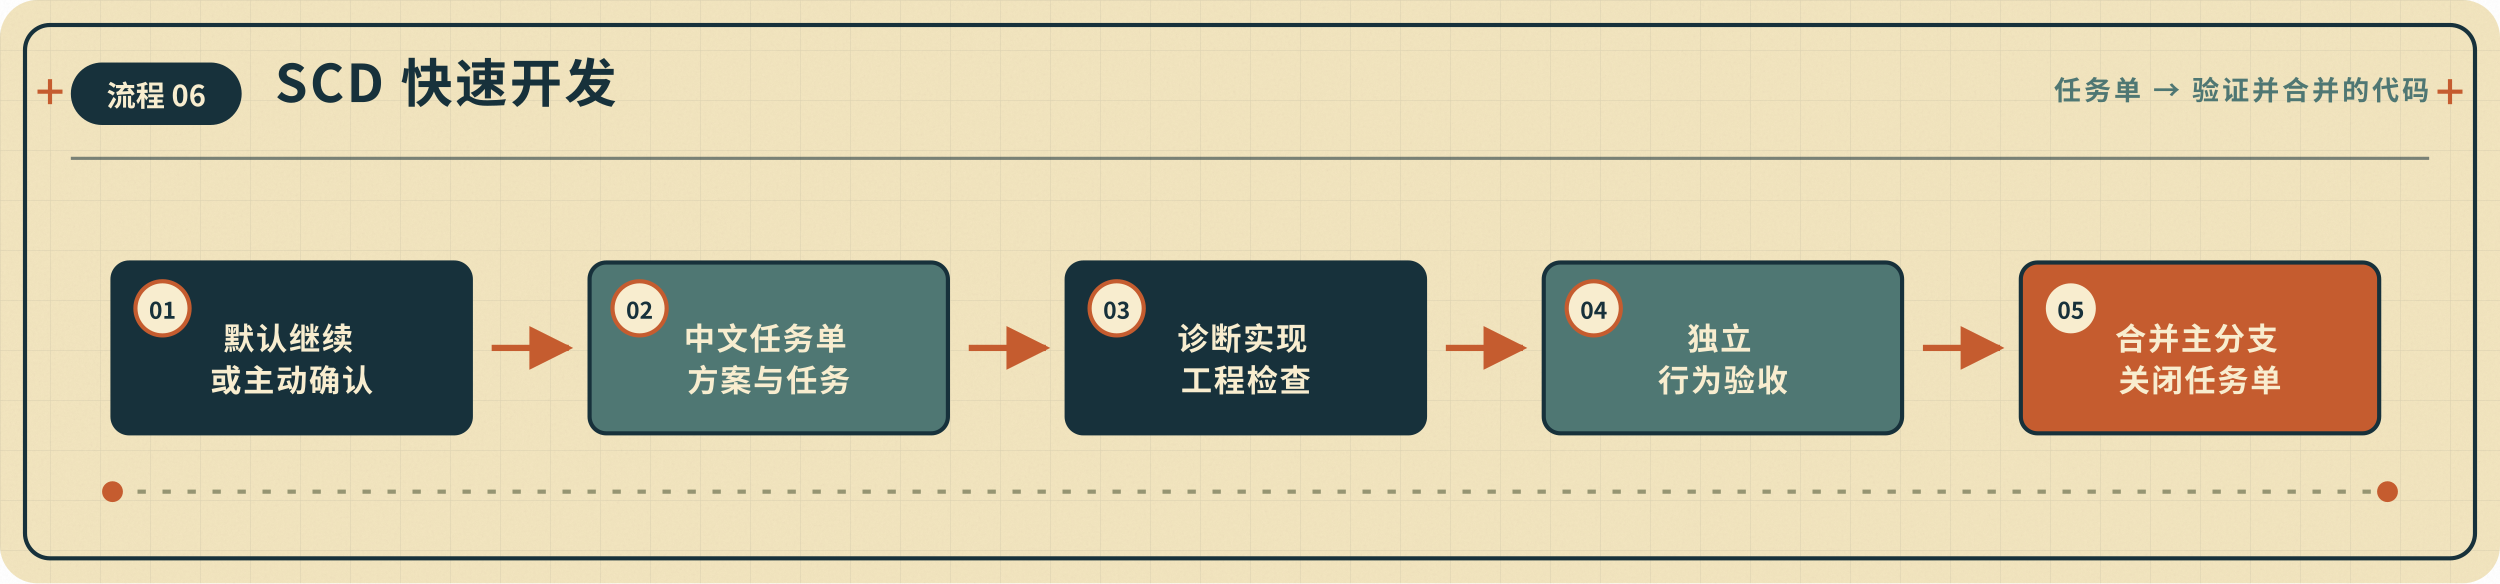
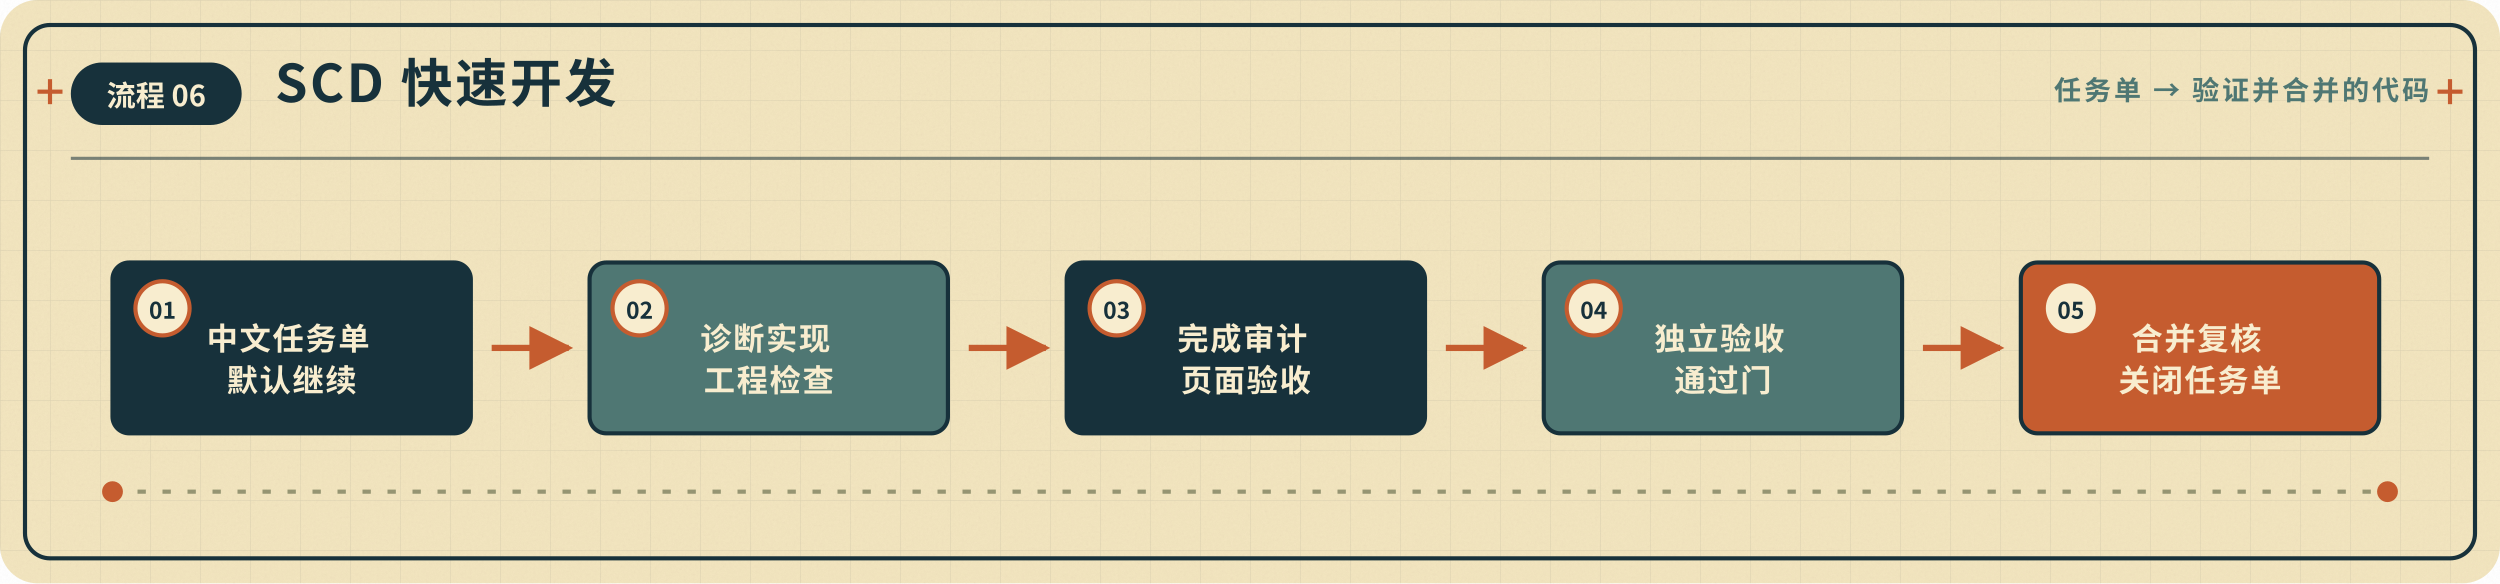
<svg xmlns="http://www.w3.org/2000/svg" width="1200" height="280" viewBox="0 0 1200 280" role="img" aria-labelledby="title desc">
  <defs>
    <pattern id="grid" width="24" height="24" patternUnits="userSpaceOnUse">
      <path d="M 24 0 L 0 0 0 24" fill="none" stroke="#17313b" stroke-width="0.55" opacity="0.1" />
    </pattern>
    <filter id="paperNoise" x="0" y="0" width="100%" height="100%">
      <feTurbulence type="fractalNoise" baseFrequency="0.72" numOctaves="3" seed="11" />
      <feColorMatrix type="saturate" values="0" />
      <feComponentTransfer>
        <feFuncA type="table" tableValues="0 0.08" />
      </feComponentTransfer>
    </filter>
    <marker id="arrow" viewBox="0 0 10 10" refX="9" refY="5" markerWidth="7" markerHeight="7" orient="auto-start-reverse">
      <path d="M 0 0 L 10 5 L 0 10 z" fill="#c55c2f" />
    </marker>
  </defs>
  <rect width="1200" height="280" rx="18" fill="#f2e4bd" />
  <rect width="1200" height="280" rx="18" fill="url(#grid)" />
  <rect width="1200" height="280" rx="18" filter="url(#paperNoise)" opacity="0.8" />
  <rect x="12" y="12" width="1176" height="256" rx="12" fill="none" stroke="#17313b" stroke-width="2" />
  <path d="M 18 44 H 30 M 24 38 V 50 M 1170 44 H 1182 M 1176 38 V 50" stroke="#c55c2f" stroke-width="2" />
  <rect x="34" y="30" width="82" height="30" rx="15" fill="#17313b" />
  <text x="75" y="51" fill="#f8edcf" text-anchor="middle" font-family="'PingFang SC', 'Microsoft YaHei', 'Noto Sans CJK SC', ui-monospace, monospace" font-size="14" font-weight="700">流程 06</text>
  <text x="132" y="49" fill="#17313b" font-family="'PingFang SC', 'Microsoft YaHei', 'Noto Sans CJK SC', ui-monospace, monospace" font-size="25" font-weight="800" letter-spacing="1.2">SCD 快速开发</text>
  <text x="1166" y="48" fill="#4f7773" text-anchor="end" font-family="'PingFang SC', 'Microsoft YaHei', 'Noto Sans CJK SC', ui-monospace, monospace" font-size="13" font-weight="700" letter-spacing="1.4">任务单 → 验证并合并的代码</text>
  <line x1="34" y1="76" x2="1166" y2="76" stroke="#17313b" stroke-width="1.5" opacity="0.55" />
  <path d="M 236 167 H 273" fill="none" stroke="#c55c2f" stroke-width="3" marker-end="url(#arrow)" />
  <g>
    <rect x="54" y="126" width="172" height="82" rx="8" fill="#17313b" stroke="#17313b" stroke-width="2" />
    <circle cx="78" cy="148" r="13" fill="#f8edcf" stroke="#c55c2f" stroke-width="2" />
    <text x="78" y="153" fill="#17313b" text-anchor="middle" font-family="'PingFang SC', 'Microsoft YaHei', 'Noto Sans CJK SC', ui-monospace, monospace" font-size="11" font-weight="800">01</text>
    <text x="140" y="168" fill="#f8edcf" text-anchor="middle" font-family="'PingFang SC', 'Microsoft YaHei', 'Noto Sans CJK SC', ui-monospace, monospace" font-size="15" font-weight="800" letter-spacing="0.8">
-       <tspan x="140" dy="0">默认继续</tspan>
-       <tspan x="140" dy="20">或主动确认</tspan>
+       <tspan x="140" dy="0">中文任务单</tspan>
+       <tspan x="140" dy="20">默认继续</tspan>
    </text>
  </g>
  <path d="M 465 167 H 502" fill="none" stroke="#c55c2f" stroke-width="3" marker-end="url(#arrow)" />
  <g>
    <rect x="283" y="126" width="172" height="82" rx="8" fill="#4f7773" stroke="#17313b" stroke-width="2" />
    <circle cx="307" cy="148" r="13" fill="#f8edcf" stroke="#c55c2f" stroke-width="2" />
    <text x="307" y="153" fill="#17313b" text-anchor="middle" font-family="'PingFang SC', 'Microsoft YaHei', 'Noto Sans CJK SC', ui-monospace, monospace" font-size="11" font-weight="800">02</text>
    <text x="369" y="168" fill="#f8edcf" text-anchor="middle" font-family="'PingFang SC', 'Microsoft YaHei', 'Noto Sans CJK SC', ui-monospace, monospace" font-size="15" font-weight="800" letter-spacing="0.8">
-       <tspan x="369" dy="0">中文任务单</tspan>
-       <tspan x="369" dy="20">方案与任务</tspan>
+       <tspan x="369" dy="0">诊断实现</tspan>
+       <tspan x="369" dy="20">工程检查</tspan>
    </text>
  </g>
  <path d="M 694 167 H 731" fill="none" stroke="#c55c2f" stroke-width="3" marker-end="url(#arrow)" />
  <g>
    <rect x="512" y="126" width="172" height="82" rx="8" fill="#17313b" stroke="#17313b" stroke-width="2" />
    <circle cx="536" cy="148" r="13" fill="#f8edcf" stroke="#c55c2f" stroke-width="2" />
    <text x="536" y="153" fill="#17313b" text-anchor="middle" font-family="'PingFang SC', 'Microsoft YaHei', 'Noto Sans CJK SC', ui-monospace, monospace" font-size="11" font-weight="800">03</text>
    <text x="598" y="168" fill="#f8edcf" text-anchor="middle" font-family="'PingFang SC', 'Microsoft YaHei', 'Noto Sans CJK SC', ui-monospace, monospace" font-size="15" font-weight="800" letter-spacing="0.8">
-       <tspan x="598" dy="0">诊断实现</tspan>
-       <tspan x="598" dy="20">工程检查</tspan>
+       <tspan x="598" dy="0">完成审计</tspan>
+       <tspan x="598" dy="20">页面验收</tspan>
    </text>
  </g>
  <path d="M 923 167 H 960" fill="none" stroke="#c55c2f" stroke-width="3" marker-end="url(#arrow)" />
  <g>
    <rect x="741" y="126" width="172" height="82" rx="8" fill="#4f7773" stroke="#17313b" stroke-width="2" />
    <circle cx="765" cy="148" r="13" fill="#f8edcf" stroke="#c55c2f" stroke-width="2" />
    <text x="765" y="153" fill="#17313b" text-anchor="middle" font-family="'PingFang SC', 'Microsoft YaHei', 'Noto Sans CJK SC', ui-monospace, monospace" font-size="11" font-weight="800">04</text>
    <text x="827" y="168" fill="#f8edcf" text-anchor="middle" font-family="'PingFang SC', 'Microsoft YaHei', 'Noto Sans CJK SC', ui-monospace, monospace" font-size="15" font-weight="800" letter-spacing="0.8">
-       <tspan x="827" dy="0">独立</tspan>
-       <tspan x="827" dy="20">行为验收</tspan>
+       <tspan x="827" dy="0">独立验收</tspan>
+       <tspan x="827" dy="20">通过门</tspan>
    </text>
  </g>
  <g>
    <rect x="970" y="126" width="172" height="82" rx="8" fill="#c55c2f" stroke="#17313b" stroke-width="2" />
    <circle cx="994" cy="148" r="13" fill="#f8edcf" stroke="#c55c2f" stroke-width="2" />
    <text x="994" y="153" fill="#17313b" text-anchor="middle" font-family="'PingFang SC', 'Microsoft YaHei', 'Noto Sans CJK SC', ui-monospace, monospace" font-size="11" font-weight="800">05</text>
    <text x="1056" y="168" fill="#f8edcf" text-anchor="middle" font-family="'PingFang SC', 'Microsoft YaHei', 'Noto Sans CJK SC', ui-monospace, monospace" font-size="15" font-weight="800" letter-spacing="0.8">
-       <tspan x="1056" dy="0">合并主分支</tspan>
+       <tspan x="1056" dy="0">合并复核</tspan>
      <tspan x="1056" dy="20">关闭任务单</tspan>
    </text>
  </g>
  <path d="M 54 236 H 1146" stroke="#6f7453" stroke-width="2" stroke-dasharray="4 8" opacity="0.7" />
  <circle cx="54" cy="236" r="5" fill="#c55c2f" />
  <circle cx="1146" cy="236" r="5" fill="#c55c2f" />
</svg>
